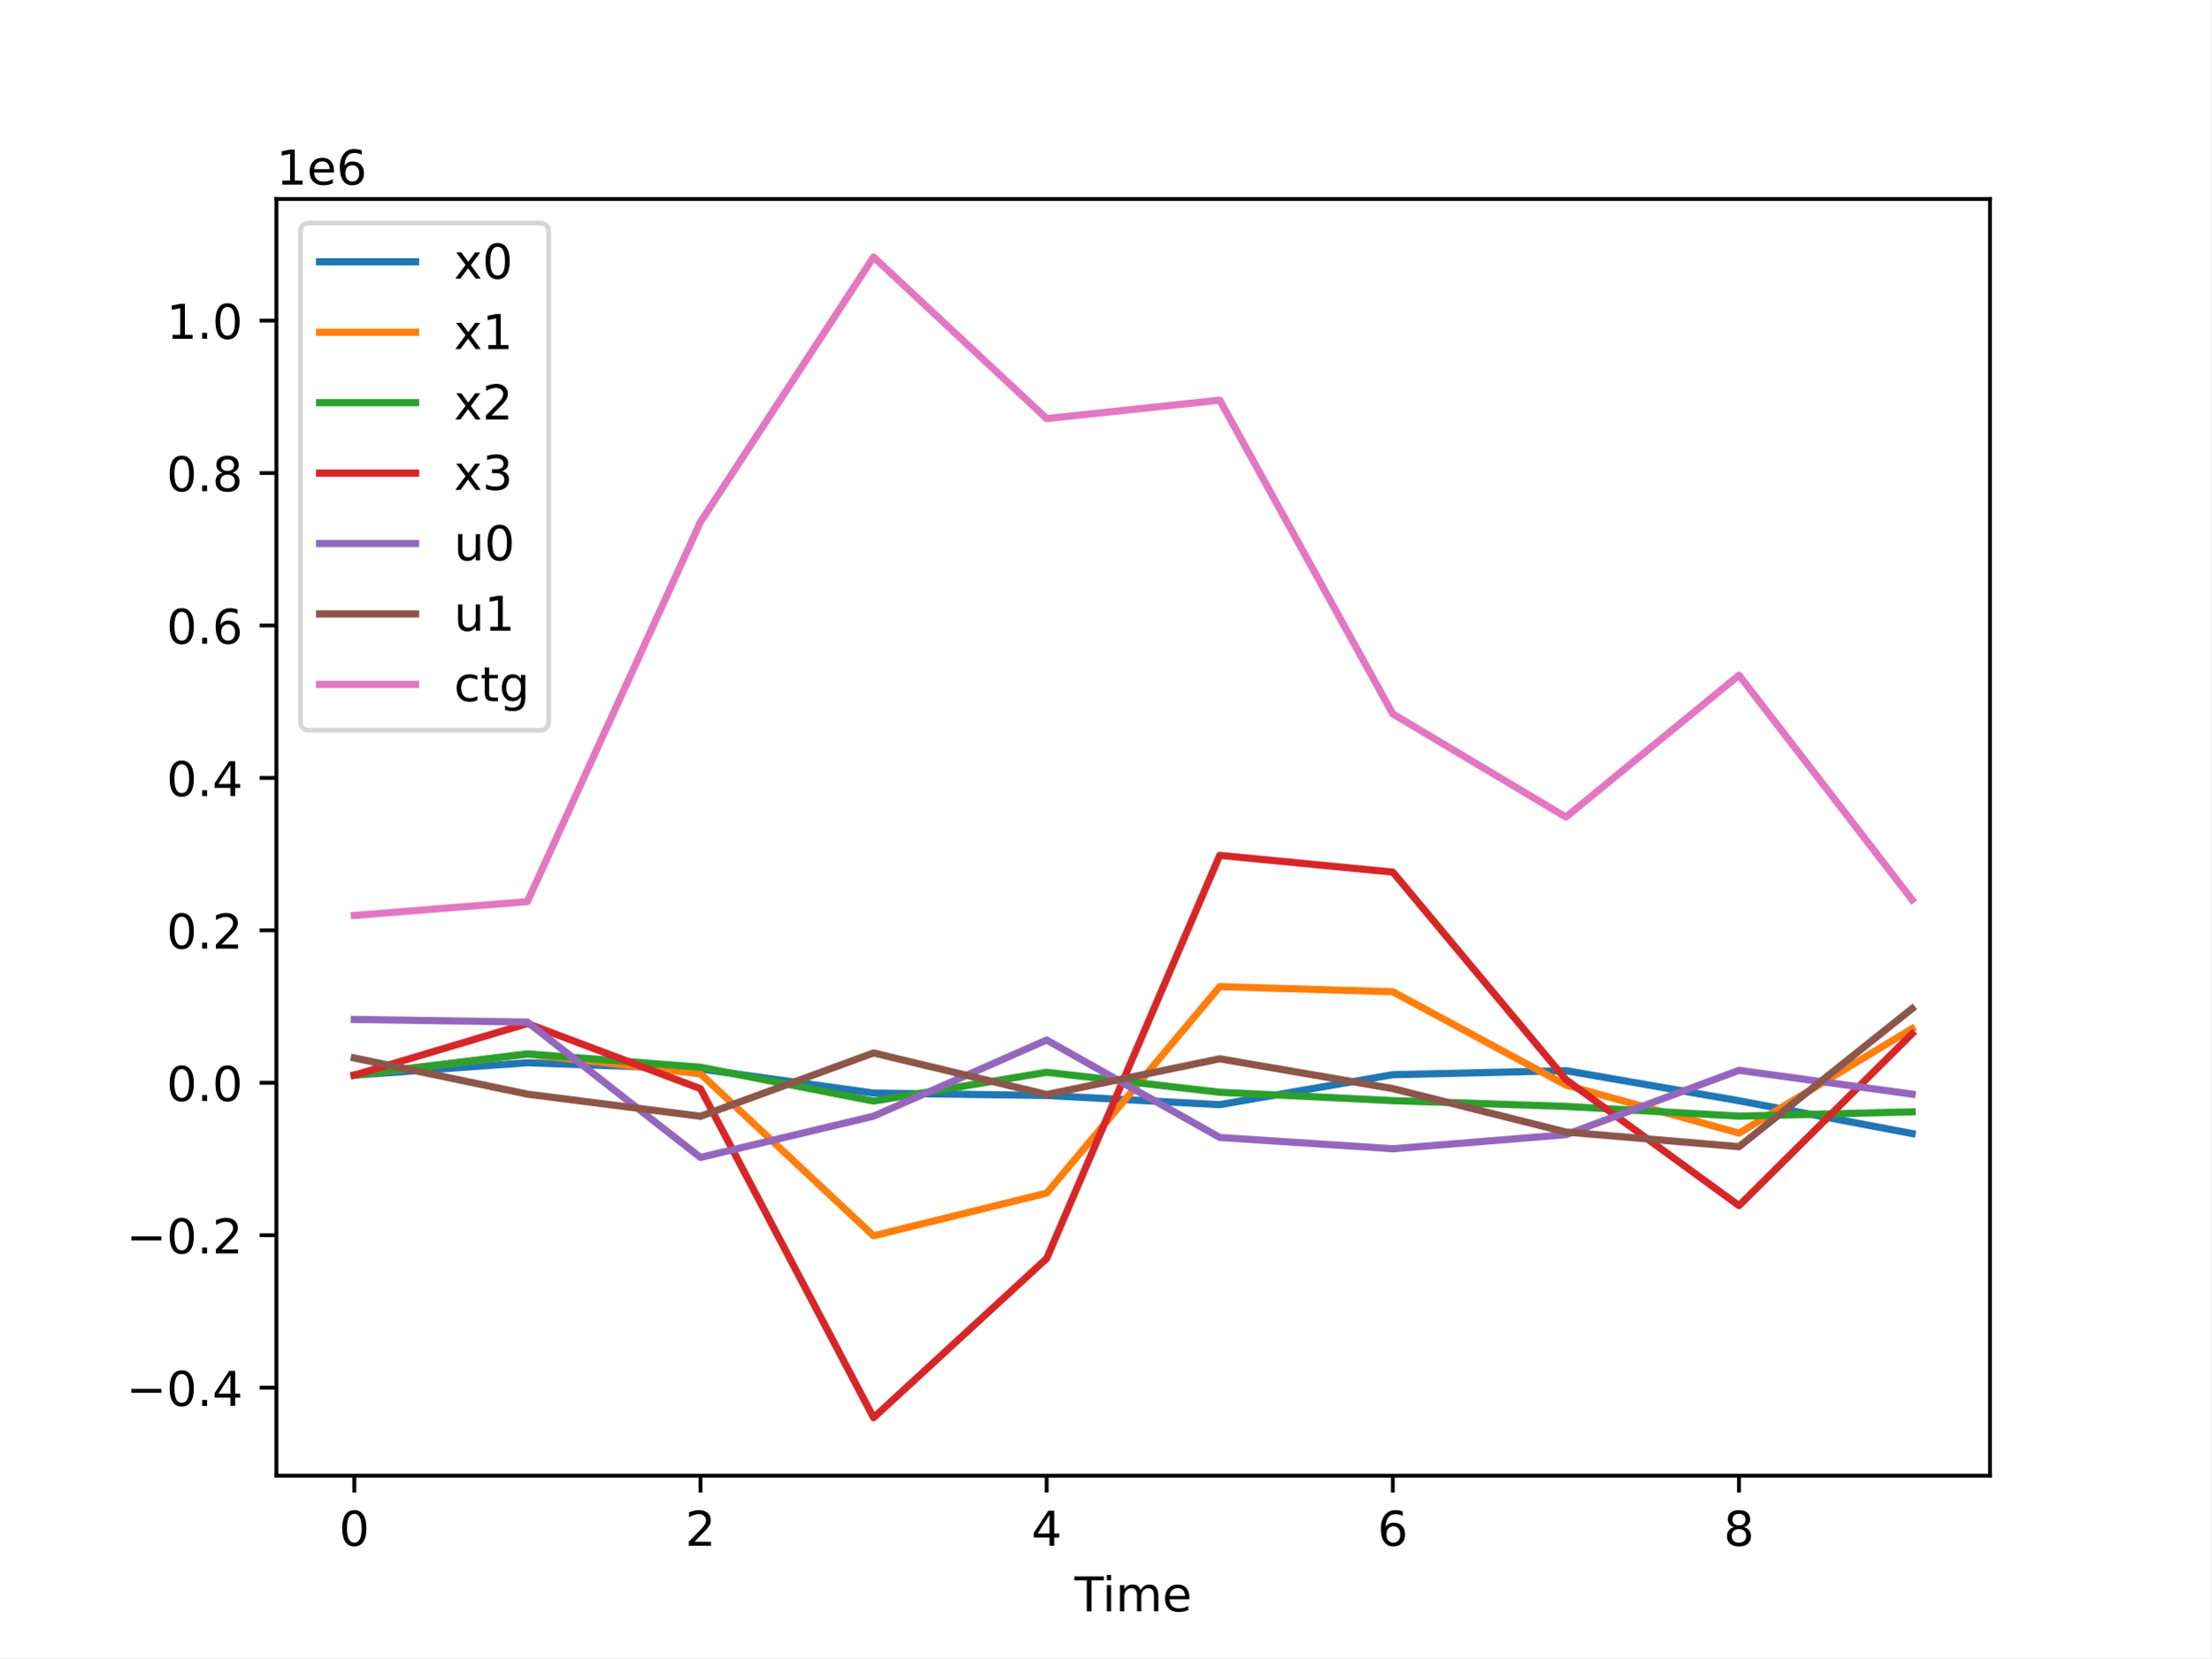
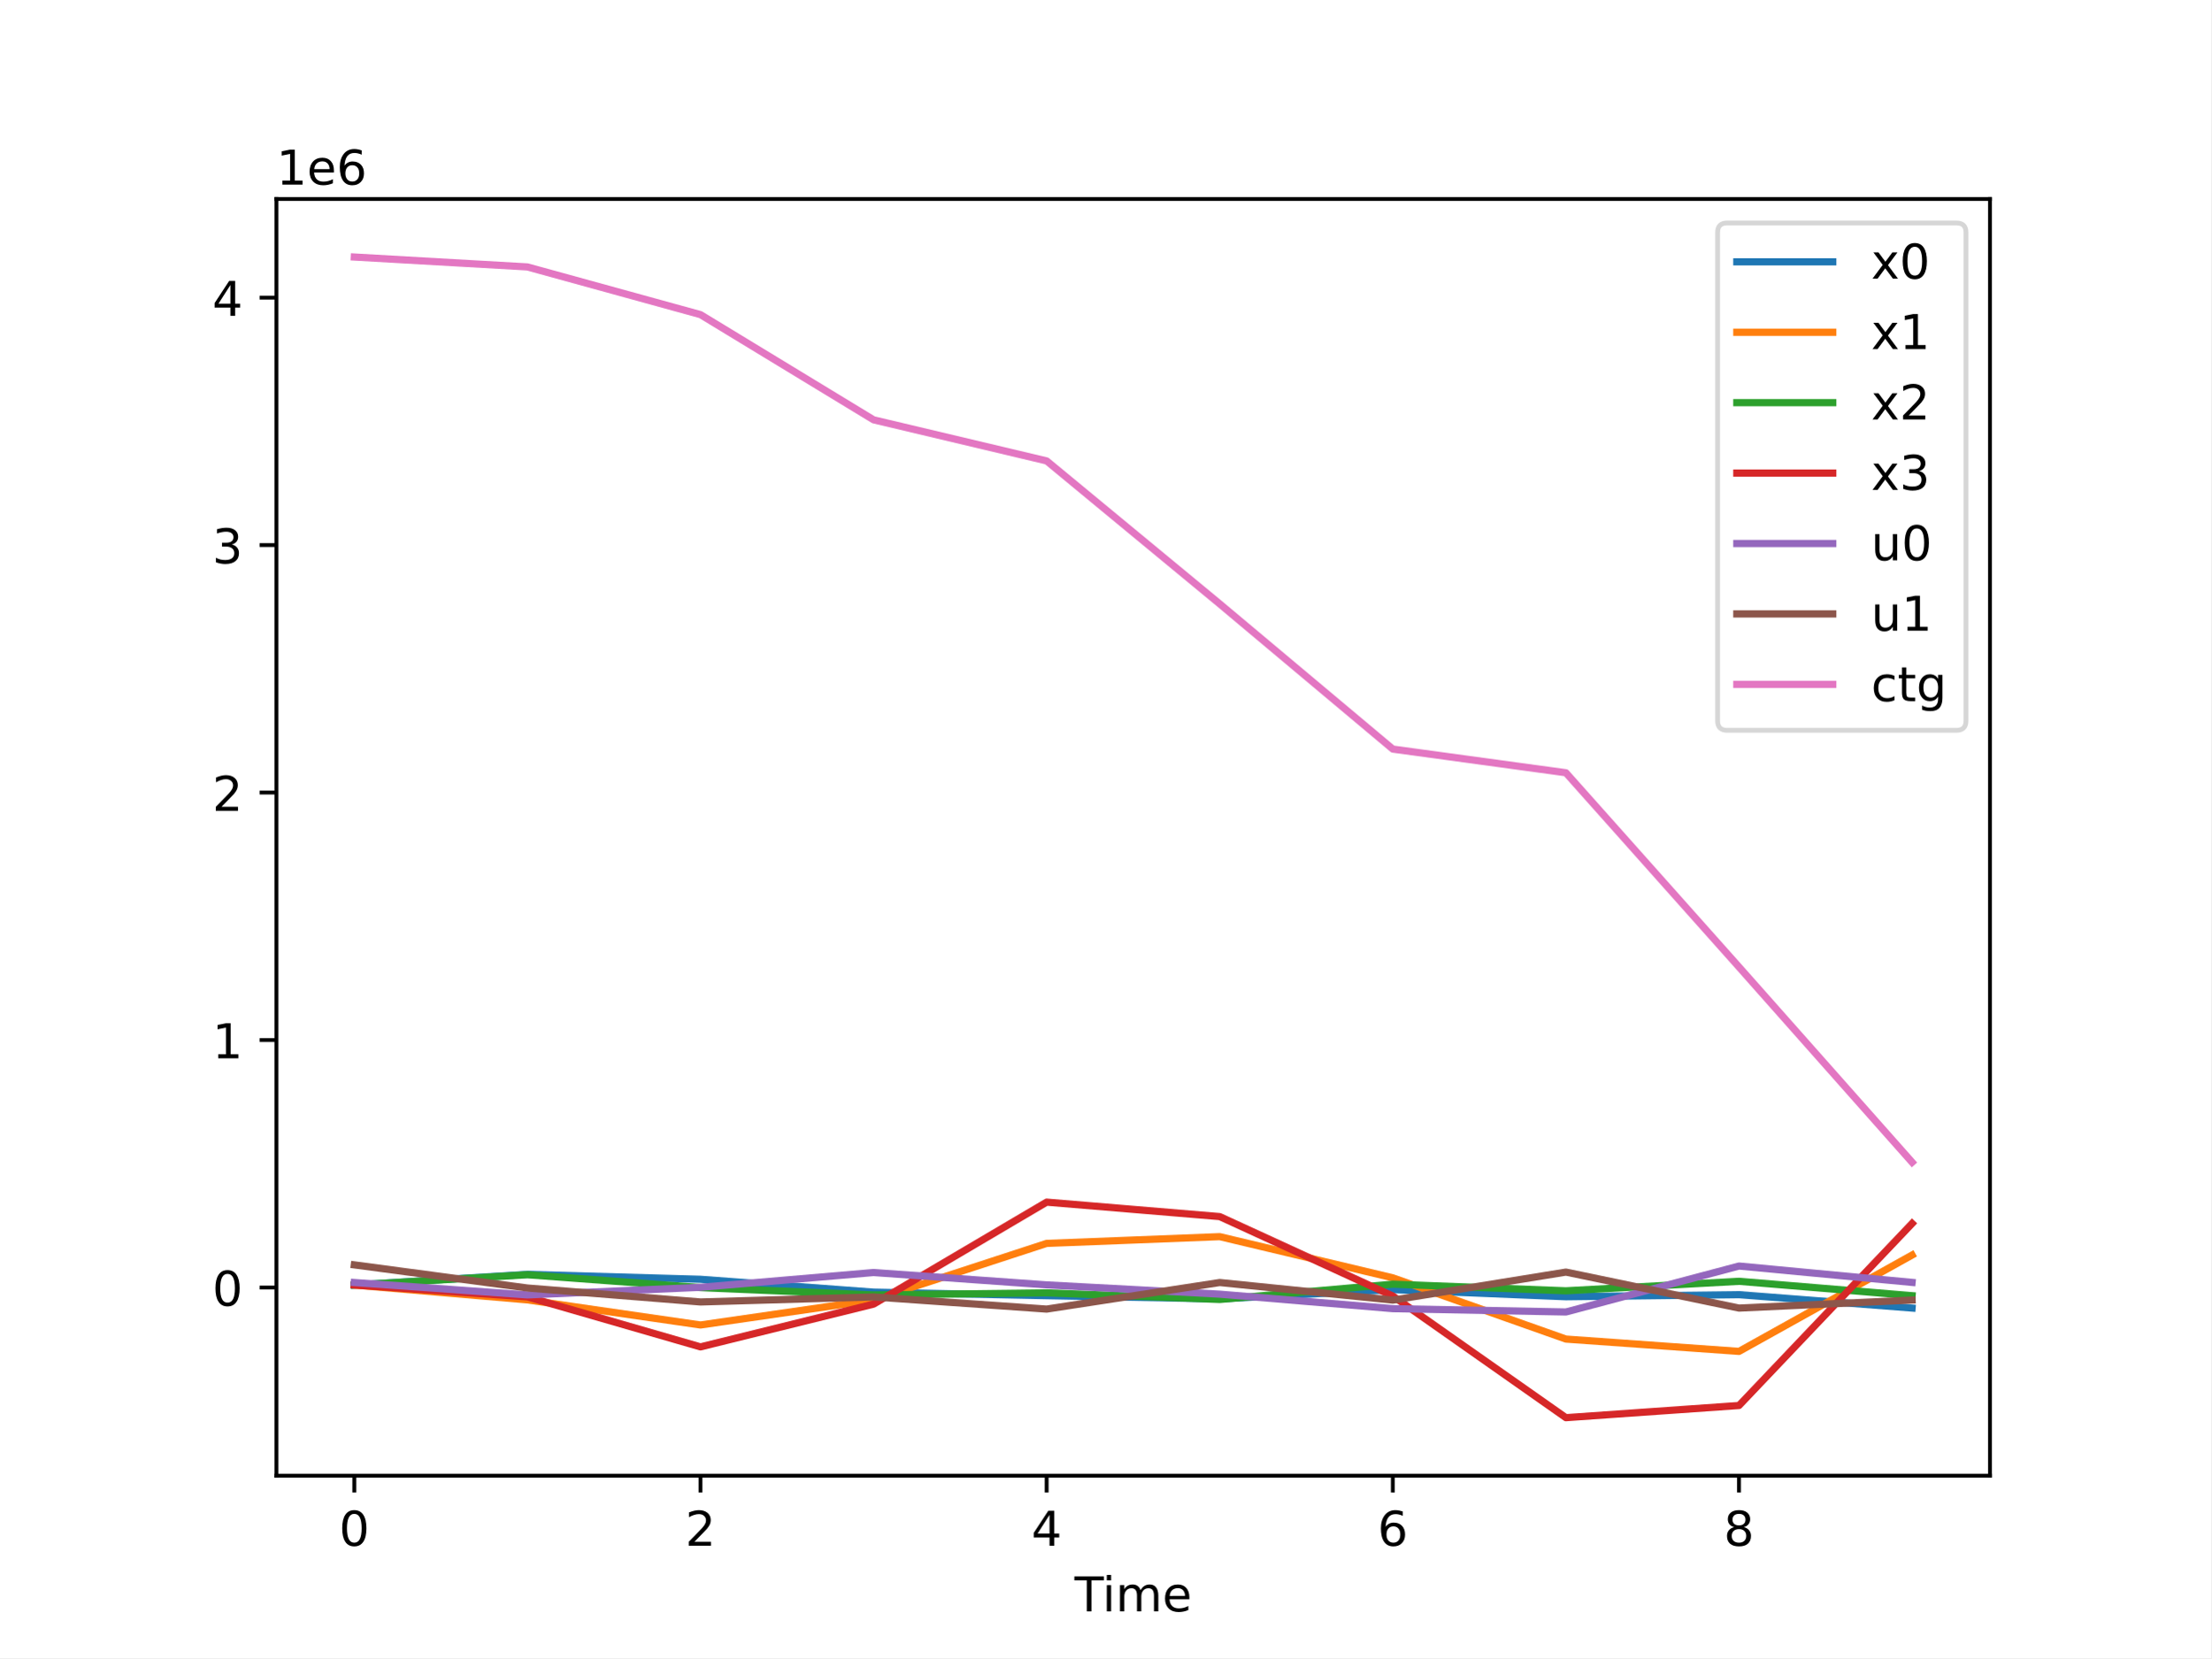
<svg xmlns="http://www.w3.org/2000/svg" xmlns:xlink="http://www.w3.org/1999/xlink" height="345.6pt" version="1.1" viewBox="0 0 460.8 345.6" width="460.8pt">
  <defs>
    <style type="text/css">*{stroke-linecap:butt;stroke-linejoin:round;}</style>
  </defs>
  <g id="figure_1">
    <g id="patch_1">
      <path d="M 0 345.6  L 460.8 345.6  L 460.8 0  L 0 0  z " style="fill:#ffffff;" />
    </g>
    <g id="axes_1">
      <g id="patch_2">
        <path d="M 57.6 307.584  L 414.72 307.584  L 414.72 41.472  L 57.6 41.472  z " style="fill:#ffffff;" />
      </g>
      <g id="matplotlib.axis_1">
        <g id="xtick_1">
          <g id="line2d_1">
            <defs>
-               <path d="M 0 0  L 0 3.5  " id="me857a498e5" style="stroke:#000000;stroke-width:0.8;" />
-             </defs>
-             <g>
-               <use style="stroke:#000000;stroke-width:0.8;" x="73.833" xlink:href="#me857a498e5" y="307.584" />
+               <path d="M 0 0  L 0 3.5  " id="m9b9edfe1b2" style="stroke:#000000;stroke-width:0.8;" />
+             </defs>
+             <g>
+               <use style="stroke:#000000;stroke-width:0.8;" x="73.833" xlink:href="#m9b9edfe1b2" y="307.584" />
            </g>
          </g>
          <g id="text_1">
            <g transform="translate(70.65148 322.1824)scale(0.1 -0.1)">
              <defs>
                <path d="M 2034 4250  Q 1547 4250 1301 3770  Q 1056 3291 1056 2328  Q 1056 1369 1301 889  Q 1547 409 2034 409  Q 2525 409 2770 889  Q 3016 1369 3016 2328  Q 3016 3291 2770 3770  Q 2525 4250 2034 4250  z M 2034 4750  Q 2819 4750 3233 4129  Q 3647 3509 3647 2328  Q 3647 1150 3233 529  Q 2819 -91 2034 -91  Q 1250 -91 836 529  Q 422 1150 422 2328  Q 422 3509 836 4129  Q 1250 4750 2034 4750  z " id="DejaVuSans-30" transform="scale(0.015625)" />
              </defs>
              <use xlink:href="#DejaVuSans-30" />
            </g>
          </g>
        </g>
        <g id="xtick_2">
          <g id="line2d_2">
            <g>
-               <use style="stroke:#000000;stroke-width:0.8;" x="145.978" xlink:href="#me857a498e5" y="307.584" />
+               <use style="stroke:#000000;stroke-width:0.8;" x="145.978" xlink:href="#m9b9edfe1b2" y="307.584" />
            </g>
          </g>
          <g id="text_2">
            <g transform="translate(142.7969 322.1824)scale(0.1 -0.1)">
              <defs>
                <path d="M 1228 531  L 3431 531  L 3431 0  L 469 0  L 469 531  Q 828 903 1448 1529  Q 2069 2156 2228 2338  Q 2531 2678 2651 2914  Q 2772 3150 2772 3378  Q 2772 3750 2511 3984  Q 2250 4219 1831 4219  Q 1534 4219 1204 4116  Q 875 4013 500 3803  L 500 4441  Q 881 4594 1212 4672  Q 1544 4750 1819 4750  Q 2544 4750 2975 4387  Q 3406 4025 3406 3419  Q 3406 3131 3298 2873  Q 3191 2616 2906 2266  Q 2828 2175 2409 1742  Q 1991 1309 1228 531  z " id="DejaVuSans-32" transform="scale(0.015625)" />
              </defs>
              <use xlink:href="#DejaVuSans-32" />
            </g>
          </g>
        </g>
        <g id="xtick_3">
          <g id="line2d_3">
            <g>
-               <use style="stroke:#000000;stroke-width:0.8;" x="218.124" xlink:href="#me857a498e5" y="307.584" />
+               <use style="stroke:#000000;stroke-width:0.8;" x="218.124" xlink:href="#m9b9edfe1b2" y="307.584" />
            </g>
          </g>
          <g id="text_3">
            <g transform="translate(214.9424 322.1824)scale(0.1 -0.1)">
              <defs>
                <path d="M 2419 4116  L 825 1625  L 2419 1625  L 2419 4116  z M 2253 4666  L 3047 4666  L 3047 1625  L 3713 1625  L 3713 1100  L 3047 1100  L 3047 0  L 2419 0  L 2419 1100  L 313 1100  L 313 1709  L 2253 4666  z " id="DejaVuSans-34" transform="scale(0.015625)" />
              </defs>
              <use xlink:href="#DejaVuSans-34" />
            </g>
          </g>
        </g>
        <g id="xtick_4">
          <g id="line2d_4">
            <g>
-               <use style="stroke:#000000;stroke-width:0.8;" x="290.269" xlink:href="#me857a498e5" y="307.584" />
+               <use style="stroke:#000000;stroke-width:0.8;" x="290.269" xlink:href="#m9b9edfe1b2" y="307.584" />
            </g>
          </g>
          <g id="text_4">
            <g transform="translate(287.0878 322.1824)scale(0.1 -0.1)">
              <defs>
                <path d="M 2113 2584  Q 1688 2584 1439 2293  Q 1191 2003 1191 1497  Q 1191 994 1439 701  Q 1688 409 2113 409  Q 2538 409 2786 701  Q 3034 994 3034 1497  Q 3034 2003 2786 2293  Q 2538 2584 2113 2584  z M 3366 4563  L 3366 3988  Q 3128 4100 2886 4159  Q 2644 4219 2406 4219  Q 1781 4219 1451 3797  Q 1122 3375 1075 2522  Q 1259 2794 1537 2939  Q 1816 3084 2150 3084  Q 2853 3084 3261 2657  Q 3669 2231 3669 1497  Q 3669 778 3244 343  Q 2819 -91 2113 -91  Q 1303 -91 875 529  Q 447 1150 447 2328  Q 447 3434 972 4092  Q 1497 4750 2381 4750  Q 2619 4750 2861 4703  Q 3103 4656 3366 4563  z " id="DejaVuSans-36" transform="scale(0.015625)" />
              </defs>
              <use xlink:href="#DejaVuSans-36" />
            </g>
          </g>
        </g>
        <g id="xtick_5">
          <g id="line2d_5">
            <g>
-               <use style="stroke:#000000;stroke-width:0.8;" x="362.415" xlink:href="#me857a498e5" y="307.584" />
+               <use style="stroke:#000000;stroke-width:0.8;" x="362.415" xlink:href="#m9b9edfe1b2" y="307.584" />
            </g>
          </g>
          <g id="text_5">
            <g transform="translate(359.2333 322.1824)scale(0.1 -0.1)">
              <defs>
                <path d="M 2034 2216  Q 1584 2216 1326 1975  Q 1069 1734 1069 1313  Q 1069 891 1326 650  Q 1584 409 2034 409  Q 2484 409 2743 651  Q 3003 894 3003 1313  Q 3003 1734 2745 1975  Q 2488 2216 2034 2216  z M 1403 2484  Q 997 2584 770 2862  Q 544 3141 544 3541  Q 544 4100 942 4425  Q 1341 4750 2034 4750  Q 2731 4750 3128 4425  Q 3525 4100 3525 3541  Q 3525 3141 3298 2862  Q 3072 2584 2669 2484  Q 3125 2378 3379 2068  Q 3634 1759 3634 1313  Q 3634 634 3220 271  Q 2806 -91 2034 -91  Q 1263 -91 848 271  Q 434 634 434 1313  Q 434 1759 690 2068  Q 947 2378 1403 2484  z M 1172 3481  Q 1172 3119 1398 2916  Q 1625 2713 2034 2713  Q 2441 2713 2670 2916  Q 2900 3119 2900 3481  Q 2900 3844 2670 4047  Q 2441 4250 2034 4250  Q 1625 4250 1398 4047  Q 1172 3844 1172 3481  z " id="DejaVuSans-38" transform="scale(0.015625)" />
              </defs>
              <use xlink:href="#DejaVuSans-38" />
            </g>
          </g>
        </g>
        <g id="text_6">
          <g transform="translate(223.9264 335.8606)scale(0.1 -0.1)">
            <defs>
              <path d="M -19 4666  L 3928 4666  L 3928 4134  L 2272 4134  L 2272 0  L 1638 0  L 1638 4134  L -19 4134  L -19 4666  z " id="DejaVuSans-54" transform="scale(0.015625)" />
              <path d="M 603 3500  L 1178 3500  L 1178 0  L 603 0  L 603 3500  z M 603 4863  L 1178 4863  L 1178 4134  L 603 4134  L 603 4863  z " id="DejaVuSans-69" transform="scale(0.015625)" />
              <path d="M 3328 2828  Q 3544 3216 3844 3400  Q 4144 3584 4550 3584  Q 5097 3584 5394 3201  Q 5691 2819 5691 2113  L 5691 0  L 5113 0  L 5113 2094  Q 5113 2597 4934 2840  Q 4756 3084 4391 3084  Q 3944 3084 3684 2787  Q 3425 2491 3425 1978  L 3425 0  L 2847 0  L 2847 2094  Q 2847 2600 2669 2842  Q 2491 3084 2119 3084  Q 1678 3084 1418 2786  Q 1159 2488 1159 1978  L 1159 0  L 581 0  L 581 3500  L 1159 3500  L 1159 2956  Q 1356 3278 1631 3431  Q 1906 3584 2284 3584  Q 2666 3584 2933 3390  Q 3200 3197 3328 2828  z " id="DejaVuSans-6d" transform="scale(0.015625)" />
              <path d="M 3597 1894  L 3597 1613  L 953 1613  Q 991 1019 1311 708  Q 1631 397 2203 397  Q 2534 397 2845 478  Q 3156 559 3463 722  L 3463 178  Q 3153 47 2828 -22  Q 2503 -91 2169 -91  Q 1331 -91 842 396  Q 353 884 353 1716  Q 353 2575 817 3079  Q 1281 3584 2069 3584  Q 2775 3584 3186 3129  Q 3597 2675 3597 1894  z M 3022 2063  Q 3016 2534 2758 2815  Q 2500 3097 2075 3097  Q 1594 3097 1305 2825  Q 1016 2553 972 2059  L 3022 2063  z " id="DejaVuSans-65" transform="scale(0.015625)" />
            </defs>
            <use xlink:href="#DejaVuSans-54" />
            <use x="57.959" xlink:href="#DejaVuSans-69" />
            <use x="85.742" xlink:href="#DejaVuSans-6d" />
            <use x="183.154" xlink:href="#DejaVuSans-65" />
          </g>
        </g>
      </g>
      <g id="matplotlib.axis_2">
        <g id="ytick_1">
          <g id="line2d_6">
            <defs>
-               <path d="M 0 0  L -3.5 0  " id="m753311b1fe" style="stroke:#000000;stroke-width:0.8;" />
-             </defs>
-             <g>
-               <use style="stroke:#000000;stroke-width:0.8;" x="57.6" xlink:href="#m753311b1fe" y="289.236" />
+               <path d="M 0 0  L -3.5 0  " id="m9c6525186e" style="stroke:#000000;stroke-width:0.8;" />
+             </defs>
+             <g>
+               <use style="stroke:#000000;stroke-width:0.8;" x="57.6" xlink:href="#m9c6525186e" y="268.36" />
            </g>
          </g>
          <g id="text_7">
-             <g transform="translate(26.31719 293.0349)scale(0.1 -0.1)">
-               <defs>
-                 <path d="M 678 2272  L 4684 2272  L 4684 1741  L 678 1741  L 678 2272  z " id="DejaVuSans-2212" transform="scale(0.015625)" />
-                 <path d="M 684 794  L 1344 794  L 1344 0  L 684 0  L 684 794  z " id="DejaVuSans-2e" transform="scale(0.015625)" />
-               </defs>
-               <use xlink:href="#DejaVuSans-2212" />
-               <use x="83.789" xlink:href="#DejaVuSans-30" />
-               <use x="147.412" xlink:href="#DejaVuSans-2e" />
-               <use x="179.199" xlink:href="#DejaVuSans-34" />
+             <g transform="translate(44.2375 272.1587)scale(0.1 -0.1)">
+               <use xlink:href="#DejaVuSans-30" />
            </g>
          </g>
        </g>
        <g id="ytick_2">
          <g id="line2d_7">
            <g>
-               <use style="stroke:#000000;stroke-width:0.8;" x="57.6" xlink:href="#m753311b1fe" y="257.461" />
+               <use style="stroke:#000000;stroke-width:0.8;" x="57.6" xlink:href="#m9c6525186e" y="216.777" />
            </g>
          </g>
          <g id="text_8">
-             <g transform="translate(26.31719 261.2607)scale(0.1 -0.1)">
-               <use xlink:href="#DejaVuSans-2212" />
-               <use x="83.789" xlink:href="#DejaVuSans-30" />
-               <use x="147.412" xlink:href="#DejaVuSans-2e" />
-               <use x="179.199" xlink:href="#DejaVuSans-32" />
+             <g transform="translate(44.2375 220.5767)scale(0.1 -0.1)">
+               <defs>
+                 <path d="M 794 531  L 1825 531  L 1825 4091  L 703 3866  L 703 4441  L 1819 4666  L 2450 4666  L 2450 531  L 3481 531  L 3481 0  L 794 0  L 794 531  z " id="DejaVuSans-31" transform="scale(0.015625)" />
+               </defs>
+               <use xlink:href="#DejaVuSans-31" />
            </g>
          </g>
        </g>
        <g id="ytick_3">
          <g id="line2d_8">
            <g>
-               <use style="stroke:#000000;stroke-width:0.8;" x="57.6" xlink:href="#m753311b1fe" y="225.687" />
+               <use style="stroke:#000000;stroke-width:0.8;" x="57.6" xlink:href="#m9c6525186e" y="165.195" />
            </g>
          </g>
          <g id="text_9">
-             <g transform="translate(34.69687 229.4865)scale(0.1 -0.1)">
-               <use xlink:href="#DejaVuSans-30" />
-               <use x="63.623" xlink:href="#DejaVuSans-2e" />
-               <use x="95.41" xlink:href="#DejaVuSans-30" />
+             <g transform="translate(44.2375 168.9947)scale(0.1 -0.1)">
+               <use xlink:href="#DejaVuSans-32" />
            </g>
          </g>
        </g>
        <g id="ytick_4">
          <g id="line2d_9">
            <g>
-               <use style="stroke:#000000;stroke-width:0.8;" x="57.6" xlink:href="#m753311b1fe" y="193.913" />
+               <use style="stroke:#000000;stroke-width:0.8;" x="57.6" xlink:href="#m9c6525186e" y="113.613" />
            </g>
          </g>
          <g id="text_10">
-             <g transform="translate(34.69687 197.7123)scale(0.1 -0.1)">
-               <use xlink:href="#DejaVuSans-30" />
-               <use x="63.623" xlink:href="#DejaVuSans-2e" />
-               <use x="95.41" xlink:href="#DejaVuSans-32" />
+             <g transform="translate(44.2375 117.4126)scale(0.1 -0.1)">
+               <defs>
+                 <path d="M 2597 2516  Q 3050 2419 3304 2112  Q 3559 1806 3559 1356  Q 3559 666 3084 287  Q 2609 -91 1734 -91  Q 1441 -91 1130 -33  Q 819 25 488 141  L 488 750  Q 750 597 1062 519  Q 1375 441 1716 441  Q 2309 441 2620 675  Q 2931 909 2931 1356  Q 2931 1769 2642 2001  Q 2353 2234 1838 2234  L 1294 2234  L 1294 2753  L 1863 2753  Q 2328 2753 2575 2939  Q 2822 3125 2822 3475  Q 2822 3834 2567 4026  Q 2313 4219 1838 4219  Q 1578 4219 1281 4162  Q 984 4106 628 3988  L 628 4550  Q 988 4650 1302 4700  Q 1616 4750 1894 4750  Q 2613 4750 3031 4423  Q 3450 4097 3450 3541  Q 3450 3153 3228 2886  Q 3006 2619 2597 2516  z " id="DejaVuSans-33" transform="scale(0.015625)" />
+               </defs>
+               <use xlink:href="#DejaVuSans-33" />
            </g>
          </g>
        </g>
        <g id="ytick_5">
          <g id="line2d_10">
            <g>
-               <use style="stroke:#000000;stroke-width:0.8;" x="57.6" xlink:href="#m753311b1fe" y="162.139" />
+               <use style="stroke:#000000;stroke-width:0.8;" x="57.6" xlink:href="#m9c6525186e" y="62.031" />
            </g>
          </g>
          <g id="text_11">
-             <g transform="translate(34.69687 165.9381)scale(0.1 -0.1)">
-               <use xlink:href="#DejaVuSans-30" />
-               <use x="63.623" xlink:href="#DejaVuSans-2e" />
-               <use x="95.41" xlink:href="#DejaVuSans-34" />
-             </g>
-           </g>
-         </g>
-         <g id="ytick_6">
-           <g id="line2d_11">
-             <g>
-               <use style="stroke:#000000;stroke-width:0.8;" x="57.6" xlink:href="#m753311b1fe" y="130.365" />
-             </g>
-           </g>
-           <g id="text_12">
-             <g transform="translate(34.69687 134.1639)scale(0.1 -0.1)">
-               <use xlink:href="#DejaVuSans-30" />
-               <use x="63.623" xlink:href="#DejaVuSans-2e" />
-               <use x="95.41" xlink:href="#DejaVuSans-36" />
-             </g>
-           </g>
-         </g>
-         <g id="ytick_7">
-           <g id="line2d_12">
-             <g>
-               <use style="stroke:#000000;stroke-width:0.8;" x="57.6" xlink:href="#m753311b1fe" y="98.59" />
-             </g>
-           </g>
-           <g id="text_13">
-             <g transform="translate(34.69687 102.3897)scale(0.1 -0.1)">
-               <use xlink:href="#DejaVuSans-30" />
-               <use x="63.623" xlink:href="#DejaVuSans-2e" />
-               <use x="95.41" xlink:href="#DejaVuSans-38" />
-             </g>
-           </g>
-         </g>
-         <g id="ytick_8">
-           <g id="line2d_13">
-             <g>
-               <use style="stroke:#000000;stroke-width:0.8;" x="57.6" xlink:href="#m753311b1fe" y="66.816" />
-             </g>
-           </g>
-           <g id="text_14">
-             <g transform="translate(34.69687 70.61549)scale(0.1 -0.1)">
-               <defs>
-                 <path d="M 794 531  L 1825 531  L 1825 4091  L 703 3866  L 703 4441  L 1819 4666  L 2450 4666  L 2450 531  L 3481 531  L 3481 0  L 794 0  L 794 531  z " id="DejaVuSans-31" transform="scale(0.015625)" />
-               </defs>
-               <use xlink:href="#DejaVuSans-31" />
-               <use x="63.623" xlink:href="#DejaVuSans-2e" />
-               <use x="95.41" xlink:href="#DejaVuSans-30" />
-             </g>
-           </g>
-         </g>
-         <g id="text_15">
+             <g transform="translate(44.2375 65.83056)scale(0.1 -0.1)">
+               <use xlink:href="#DejaVuSans-34" />
+             </g>
+           </g>
+         </g>
+         <g id="text_12">
          <g transform="translate(57.6 38.472)scale(0.1 -0.1)">
            <use xlink:href="#DejaVuSans-31" />
            <use x="63.623" xlink:href="#DejaVuSans-65" />
            <use x="125.146" xlink:href="#DejaVuSans-36" />
          </g>
        </g>
      </g>
+       <g id="line2d_11">
+         <path clip-path="url(#pf644d7caaa)" d="M 73.833 267.844  L 109.905 265.619  L 145.978 266.645  L 182.051 269.328  L 218.124 270.063  L 254.196 270.742  L 290.269 268.805  L 326.342 270.284  L 362.415 269.852  L 398.487 272.647  " style="fill:none;stroke:#1f77b4;stroke-linecap:square;stroke-width:1.5;" />
+       </g>
+       <g id="line2d_12">
+         <path clip-path="url(#pf644d7caaa)" d="M 73.833 267.844  L 109.905 270.943  L 145.978 276.171  L 182.051 270.941  L 218.124 259.165  L 254.196 257.76  L 290.269 266.345  L 326.342 279.107  L 362.415 281.678  L 398.487 261.592  " style="fill:none;stroke:#ff7f0e;stroke-linecap:square;stroke-width:1.5;" />
+       </g>
+       <g id="line2d_13">
+         <path clip-path="url(#pf644d7caaa)" d="M 73.833 267.844  L 109.905 265.697  L 145.978 268.382  L 182.051 269.914  L 218.124 269.473  L 254.196 270.857  L 290.269 267.667  L 326.342 269.05  L 362.415 267.068  L 398.487 270.063  " style="fill:none;stroke:#2ca02c;stroke-linecap:square;stroke-width:1.5;" />
+       </g>
      <g id="line2d_14">
-         <path clip-path="url(#p7919d04b25)" d="M 73.833 224.099  L 109.905 221.507  L 145.978 222.808  L 182.051 227.835  L 218.124 228.335  L 254.196 230.247  L 290.269 224.001  L 326.342 223.163  L 362.415 229.435  L 398.487 236.271  " style="fill:none;stroke:#1f77b4;stroke-linecap:square;stroke-width:1.5;" />
+         <path clip-path="url(#pf644d7caaa)" d="M 73.833 267.844  L 109.905 270.314  L 145.978 280.737  L 182.051 271.822  L 218.124 250.564  L 254.196 253.579  L 290.269 270.141  L 326.342 295.488  L 362.415 292.953  L 398.487 255.011  " style="fill:none;stroke:#d62728;stroke-linecap:square;stroke-width:1.5;" />
      </g>
      <g id="line2d_15">
-         <path clip-path="url(#p7919d04b25)" d="M 73.833 224.099  L 109.905 219.71  L 145.978 223.808  L 182.051 257.582  L 218.124 248.685  L 254.196 205.638  L 290.269 206.716  L 326.342 226.166  L 362.415 236.182  L 398.487 214.405  " style="fill:none;stroke:#ff7f0e;stroke-linecap:square;stroke-width:1.5;" />
+         <path clip-path="url(#pf644d7caaa)" d="M 73.833 267.324  L 109.905 269.908  L 145.978 268.32  L 182.051 265.236  L 218.124 267.814  L 254.196 269.745  L 290.269 272.767  L 326.342 273.461  L 362.415 263.884  L 398.487 267.299  " style="fill:none;stroke:#9467bd;stroke-linecap:square;stroke-width:1.5;" />
      </g>
      <g id="line2d_16">
-         <path clip-path="url(#p7919d04b25)" d="M 73.833 224.099  L 109.905 219.665  L 145.978 222.443  L 182.051 229.507  L 218.124 223.497  L 254.196 227.661  L 290.269 229.408  L 326.342 230.613  L 362.415 232.643  L 398.487 231.744  " style="fill:none;stroke:#2ca02c;stroke-linecap:square;stroke-width:1.5;" />
+         <path clip-path="url(#pf644d7caaa)" d="M 73.833 263.641  L 109.905 268.465  L 145.978 271.371  L 182.051 270.329  L 218.124 272.858  L 254.196 267.321  L 290.269 270.989  L 326.342 265.145  L 362.415 272.65  L 398.487 270.98  " style="fill:none;stroke:#8c564b;stroke-linecap:square;stroke-width:1.5;" />
      </g>
      <g id="line2d_17">
-         <path clip-path="url(#p7919d04b25)" d="M 73.833 224.099  L 109.905 213.341  L 145.978 226.917  L 182.051 295.488  L 218.124 262.309  L 254.196 178.281  L 290.269 181.773  L 326.342 225.027  L 362.415 251.291  L 398.487 215.457  " style="fill:none;stroke:#d62728;stroke-linecap:square;stroke-width:1.5;" />
-       </g>
-       <g id="line2d_18">
-         <path clip-path="url(#p7919d04b25)" d="M 73.833 212.483  L 109.905 213.036  L 145.978 241.252  L 182.051 232.646  L 218.124 216.774  L 254.196 237.084  L 290.269 239.442  L 326.342 236.506  L 362.415 223.088  L 398.487 228.064  " style="fill:none;stroke:#9467bd;stroke-linecap:square;stroke-width:1.5;" />
-       </g>
-       <g id="line2d_19">
-         <path clip-path="url(#p7919d04b25)" d="M 73.833 220.518  L 109.905 228.055  L 145.978 232.672  L 182.051 219.471  L 218.124 228.136  L 254.196 220.687  L 290.269 226.904  L 326.342 235.958  L 362.415 239.009  L 398.487 210.227  " style="fill:none;stroke:#8c564b;stroke-linecap:square;stroke-width:1.5;" />
-       </g>
-       <g id="line2d_20">
-         <path clip-path="url(#p7919d04b25)" d="M 73.833 190.807  L 109.905 187.928  L 145.978 108.792  L 182.051 53.568  L 218.124 87.242  L 254.196 83.405  L 290.269 148.805  L 326.342 170.296  L 362.415 140.732  L 398.487 187.534  " style="fill:none;stroke:#e377c2;stroke-linecap:square;stroke-width:1.5;" />
+         <path clip-path="url(#pf644d7caaa)" d="M 73.833 53.568  L 109.905 55.631  L 145.978 65.572  L 182.051 87.498  L 218.124 96.064  L 254.196 125.871  L 290.269 156.132  L 326.342 161.066  L 362.415 201.556  L 398.487 242.252  " style="fill:none;stroke:#e377c2;stroke-linecap:square;stroke-width:1.5;" />
      </g>
      <g id="patch_3">
        <path d="M 57.6 307.584  L 57.6 41.472  " style="fill:none;stroke:#000000;stroke-linecap:square;stroke-linejoin:miter;stroke-width:0.8;" />
      </g>
      <g id="patch_4">
        <path d="M 414.72 307.584  L 414.72 41.472  " style="fill:none;stroke:#000000;stroke-linecap:square;stroke-linejoin:miter;stroke-width:0.8;" />
      </g>
      <g id="patch_5">
        <path d="M 57.6 307.584  L 414.72 307.584  " style="fill:none;stroke:#000000;stroke-linecap:square;stroke-linejoin:miter;stroke-width:0.8;" />
      </g>
      <g id="patch_6">
        <path d="M 57.6 41.472  L 414.72 41.472  " style="fill:none;stroke:#000000;stroke-linecap:square;stroke-linejoin:miter;stroke-width:0.8;" />
      </g>
      <g id="legend_1">
        <g id="patch_7">
-           <path d="M 64.6 152.219  L 112.367 152.219  Q 114.367 152.219 114.367 150.219  L 114.367 48.472  Q 114.367 46.472 112.367 46.472  L 64.6 46.472  Q 62.6 46.472 62.6 48.472  L 62.6 150.219  Q 62.6 152.219 64.6 152.219  z " style="fill:#ffffff;opacity:0.8;stroke:#cccccc;stroke-linejoin:miter;" />
-         </g>
-         <g id="line2d_21">
-           <path d="M 66.6 54.57  L 86.6 54.57  " style="fill:none;stroke:#1f77b4;stroke-linecap:square;stroke-width:1.5;" />
-         </g>
-         <g id="line2d_22" />
-         <g id="text_16">
-           <g transform="translate(94.6 58.07044)scale(0.1 -0.1)">
+           <path d="M 359.953 152.219  L 407.72 152.219  Q 409.72 152.219 409.72 150.219  L 409.72 48.472  Q 409.72 46.472 407.72 46.472  L 359.953 46.472  Q 357.953 46.472 357.953 48.472  L 357.953 150.219  Q 357.953 152.219 359.953 152.219  z " style="fill:#ffffff;opacity:0.8;stroke:#cccccc;stroke-linejoin:miter;" />
+         </g>
+         <g id="line2d_18">
+           <path d="M 361.953 54.57  L 381.953 54.57  " style="fill:none;stroke:#1f77b4;stroke-linecap:square;stroke-width:1.5;" />
+         </g>
+         <g id="line2d_19" />
+         <g id="text_13">
+           <g transform="translate(389.9528 58.07044)scale(0.1 -0.1)">
            <defs>
              <path d="M 3513 3500  L 2247 1797  L 3578 0  L 2900 0  L 1881 1375  L 863 0  L 184 0  L 1544 1831  L 300 3500  L 978 3500  L 1906 2253  L 2834 3500  L 3513 3500  z " id="DejaVuSans-78" transform="scale(0.015625)" />
            </defs>
            <use xlink:href="#DejaVuSans-78" />
            <use x="59.18" xlink:href="#DejaVuSans-30" />
          </g>
        </g>
-         <g id="line2d_23">
-           <path d="M 66.6 69.249  L 86.6 69.249  " style="fill:none;stroke:#ff7f0e;stroke-linecap:square;stroke-width:1.5;" />
-         </g>
-         <g id="line2d_24" />
-         <g id="text_17">
-           <g transform="translate(94.6 72.74856)scale(0.1 -0.1)">
+         <g id="line2d_20">
+           <path d="M 361.953 69.249  L 381.953 69.249  " style="fill:none;stroke:#ff7f0e;stroke-linecap:square;stroke-width:1.5;" />
+         </g>
+         <g id="line2d_21" />
+         <g id="text_14">
+           <g transform="translate(389.9528 72.74856)scale(0.1 -0.1)">
            <use xlink:href="#DejaVuSans-78" />
            <use x="59.18" xlink:href="#DejaVuSans-31" />
          </g>
        </g>
-         <g id="line2d_25">
-           <path d="M 66.6 83.927  L 86.6 83.927  " style="fill:none;stroke:#2ca02c;stroke-linecap:square;stroke-width:1.5;" />
-         </g>
-         <g id="line2d_26" />
-         <g id="text_18">
-           <g transform="translate(94.6 87.42669)scale(0.1 -0.1)">
+         <g id="line2d_22">
+           <path d="M 361.953 83.927  L 381.953 83.927  " style="fill:none;stroke:#2ca02c;stroke-linecap:square;stroke-width:1.5;" />
+         </g>
+         <g id="line2d_23" />
+         <g id="text_15">
+           <g transform="translate(389.9528 87.42669)scale(0.1 -0.1)">
            <use xlink:href="#DejaVuSans-78" />
            <use x="59.18" xlink:href="#DejaVuSans-32" />
          </g>
        </g>
-         <g id="line2d_27">
-           <path d="M 66.6 98.605  L 86.6 98.605  " style="fill:none;stroke:#d62728;stroke-linecap:square;stroke-width:1.5;" />
-         </g>
-         <g id="line2d_28" />
-         <g id="text_19">
-           <g transform="translate(94.6 102.1048)scale(0.1 -0.1)">
-             <defs>
-               <path d="M 2597 2516  Q 3050 2419 3304 2112  Q 3559 1806 3559 1356  Q 3559 666 3084 287  Q 2609 -91 1734 -91  Q 1441 -91 1130 -33  Q 819 25 488 141  L 488 750  Q 750 597 1062 519  Q 1375 441 1716 441  Q 2309 441 2620 675  Q 2931 909 2931 1356  Q 2931 1769 2642 2001  Q 2353 2234 1838 2234  L 1294 2234  L 1294 2753  L 1863 2753  Q 2328 2753 2575 2939  Q 2822 3125 2822 3475  Q 2822 3834 2567 4026  Q 2313 4219 1838 4219  Q 1578 4219 1281 4162  Q 984 4106 628 3988  L 628 4550  Q 988 4650 1302 4700  Q 1616 4750 1894 4750  Q 2613 4750 3031 4423  Q 3450 4097 3450 3541  Q 3450 3153 3228 2886  Q 3006 2619 2597 2516  z " id="DejaVuSans-33" transform="scale(0.015625)" />
-             </defs>
+         <g id="line2d_24">
+           <path d="M 361.953 98.605  L 381.953 98.605  " style="fill:none;stroke:#d62728;stroke-linecap:square;stroke-width:1.5;" />
+         </g>
+         <g id="line2d_25" />
+         <g id="text_16">
+           <g transform="translate(389.9528 102.1048)scale(0.1 -0.1)">
            <use xlink:href="#DejaVuSans-78" />
            <use x="59.18" xlink:href="#DejaVuSans-33" />
          </g>
        </g>
-         <g id="line2d_29">
-           <path d="M 66.6 113.283  L 86.6 113.283  " style="fill:none;stroke:#9467bd;stroke-linecap:square;stroke-width:1.5;" />
-         </g>
-         <g id="line2d_30" />
-         <g id="text_20">
-           <g transform="translate(94.6 116.7829)scale(0.1 -0.1)">
+         <g id="line2d_26">
+           <path d="M 361.953 113.283  L 381.953 113.283  " style="fill:none;stroke:#9467bd;stroke-linecap:square;stroke-width:1.5;" />
+         </g>
+         <g id="line2d_27" />
+         <g id="text_17">
+           <g transform="translate(389.9528 116.7829)scale(0.1 -0.1)">
            <defs>
              <path d="M 544 1381  L 544 3500  L 1119 3500  L 1119 1403  Q 1119 906 1312 657  Q 1506 409 1894 409  Q 2359 409 2629 706  Q 2900 1003 2900 1516  L 2900 3500  L 3475 3500  L 3475 0  L 2900 0  L 2900 538  Q 2691 219 2414 64  Q 2138 -91 1772 -91  Q 1169 -91 856 284  Q 544 659 544 1381  z M 1991 3584  L 1991 3584  z " id="DejaVuSans-75" transform="scale(0.015625)" />
            </defs>
            <use xlink:href="#DejaVuSans-75" />
            <use x="63.379" xlink:href="#DejaVuSans-30" />
          </g>
        </g>
-         <g id="line2d_31">
-           <path d="M 66.6 127.961  L 86.6 127.961  " style="fill:none;stroke:#8c564b;stroke-linecap:square;stroke-width:1.5;" />
-         </g>
-         <g id="line2d_32" />
-         <g id="text_21">
-           <g transform="translate(94.6 131.4611)scale(0.1 -0.1)">
+         <g id="line2d_28">
+           <path d="M 361.953 127.961  L 381.953 127.961  " style="fill:none;stroke:#8c564b;stroke-linecap:square;stroke-width:1.5;" />
+         </g>
+         <g id="line2d_29" />
+         <g id="text_18">
+           <g transform="translate(389.9528 131.4611)scale(0.1 -0.1)">
            <use xlink:href="#DejaVuSans-75" />
            <use x="63.379" xlink:href="#DejaVuSans-31" />
          </g>
        </g>
-         <g id="line2d_33">
-           <path d="M 66.6 142.639  L 86.6 142.639  " style="fill:none;stroke:#e377c2;stroke-linecap:square;stroke-width:1.5;" />
-         </g>
-         <g id="line2d_34" />
-         <g id="text_22">
-           <g transform="translate(94.6 146.1392)scale(0.1 -0.1)">
+         <g id="line2d_30">
+           <path d="M 361.953 142.639  L 381.953 142.639  " style="fill:none;stroke:#e377c2;stroke-linecap:square;stroke-width:1.5;" />
+         </g>
+         <g id="line2d_31" />
+         <g id="text_19">
+           <g transform="translate(389.9528 146.1392)scale(0.1 -0.1)">
            <defs>
              <path d="M 3122 3366  L 3122 2828  Q 2878 2963 2633 3030  Q 2388 3097 2138 3097  Q 1578 3097 1268 2742  Q 959 2388 959 1747  Q 959 1106 1268 751  Q 1578 397 2138 397  Q 2388 397 2633 464  Q 2878 531 3122 666  L 3122 134  Q 2881 22 2623 -34  Q 2366 -91 2075 -91  Q 1284 -91 818 406  Q 353 903 353 1747  Q 353 2603 823 3093  Q 1294 3584 2113 3584  Q 2378 3584 2631 3529  Q 2884 3475 3122 3366  z " id="DejaVuSans-63" transform="scale(0.015625)" />
              <path d="M 1172 4494  L 1172 3500  L 2356 3500  L 2356 3053  L 1172 3053  L 1172 1153  Q 1172 725 1289 603  Q 1406 481 1766 481  L 2356 481  L 2356 0  L 1766 0  Q 1100 0 847 248  Q 594 497 594 1153  L 594 3053  L 172 3053  L 172 3500  L 594 3500  L 594 4494  L 1172 4494  z " id="DejaVuSans-74" transform="scale(0.015625)" />
              <path d="M 2906 1791  Q 2906 2416 2648 2759  Q 2391 3103 1925 3103  Q 1463 3103 1205 2759  Q 947 2416 947 1791  Q 947 1169 1205 825  Q 1463 481 1925 481  Q 2391 481 2648 825  Q 2906 1169 2906 1791  z M 3481 434  Q 3481 -459 3084 -895  Q 2688 -1331 1869 -1331  Q 1566 -1331 1297 -1286  Q 1028 -1241 775 -1147  L 775 -588  Q 1028 -725 1275 -790  Q 1522 -856 1778 -856  Q 2344 -856 2625 -561  Q 2906 -266 2906 331  L 2906 616  Q 2728 306 2450 153  Q 2172 0 1784 0  Q 1141 0 747 490  Q 353 981 353 1791  Q 353 2603 747 3093  Q 1141 3584 1784 3584  Q 2172 3584 2450 3431  Q 2728 3278 2906 2969  L 2906 3500  L 3481 3500  L 3481 434  z " id="DejaVuSans-67" transform="scale(0.015625)" />
            </defs>
            <use xlink:href="#DejaVuSans-63" />
            <use x="54.98" xlink:href="#DejaVuSans-74" />
            <use x="94.189" xlink:href="#DejaVuSans-67" />
          </g>
        </g>
      </g>
    </g>
  </g>
  <defs>
-     <clipPath id="p7919d04b25">
+     <clipPath id="pf644d7caaa">
      <rect height="266.112" width="357.12" x="57.6" y="41.472" />
    </clipPath>
  </defs>
</svg>
